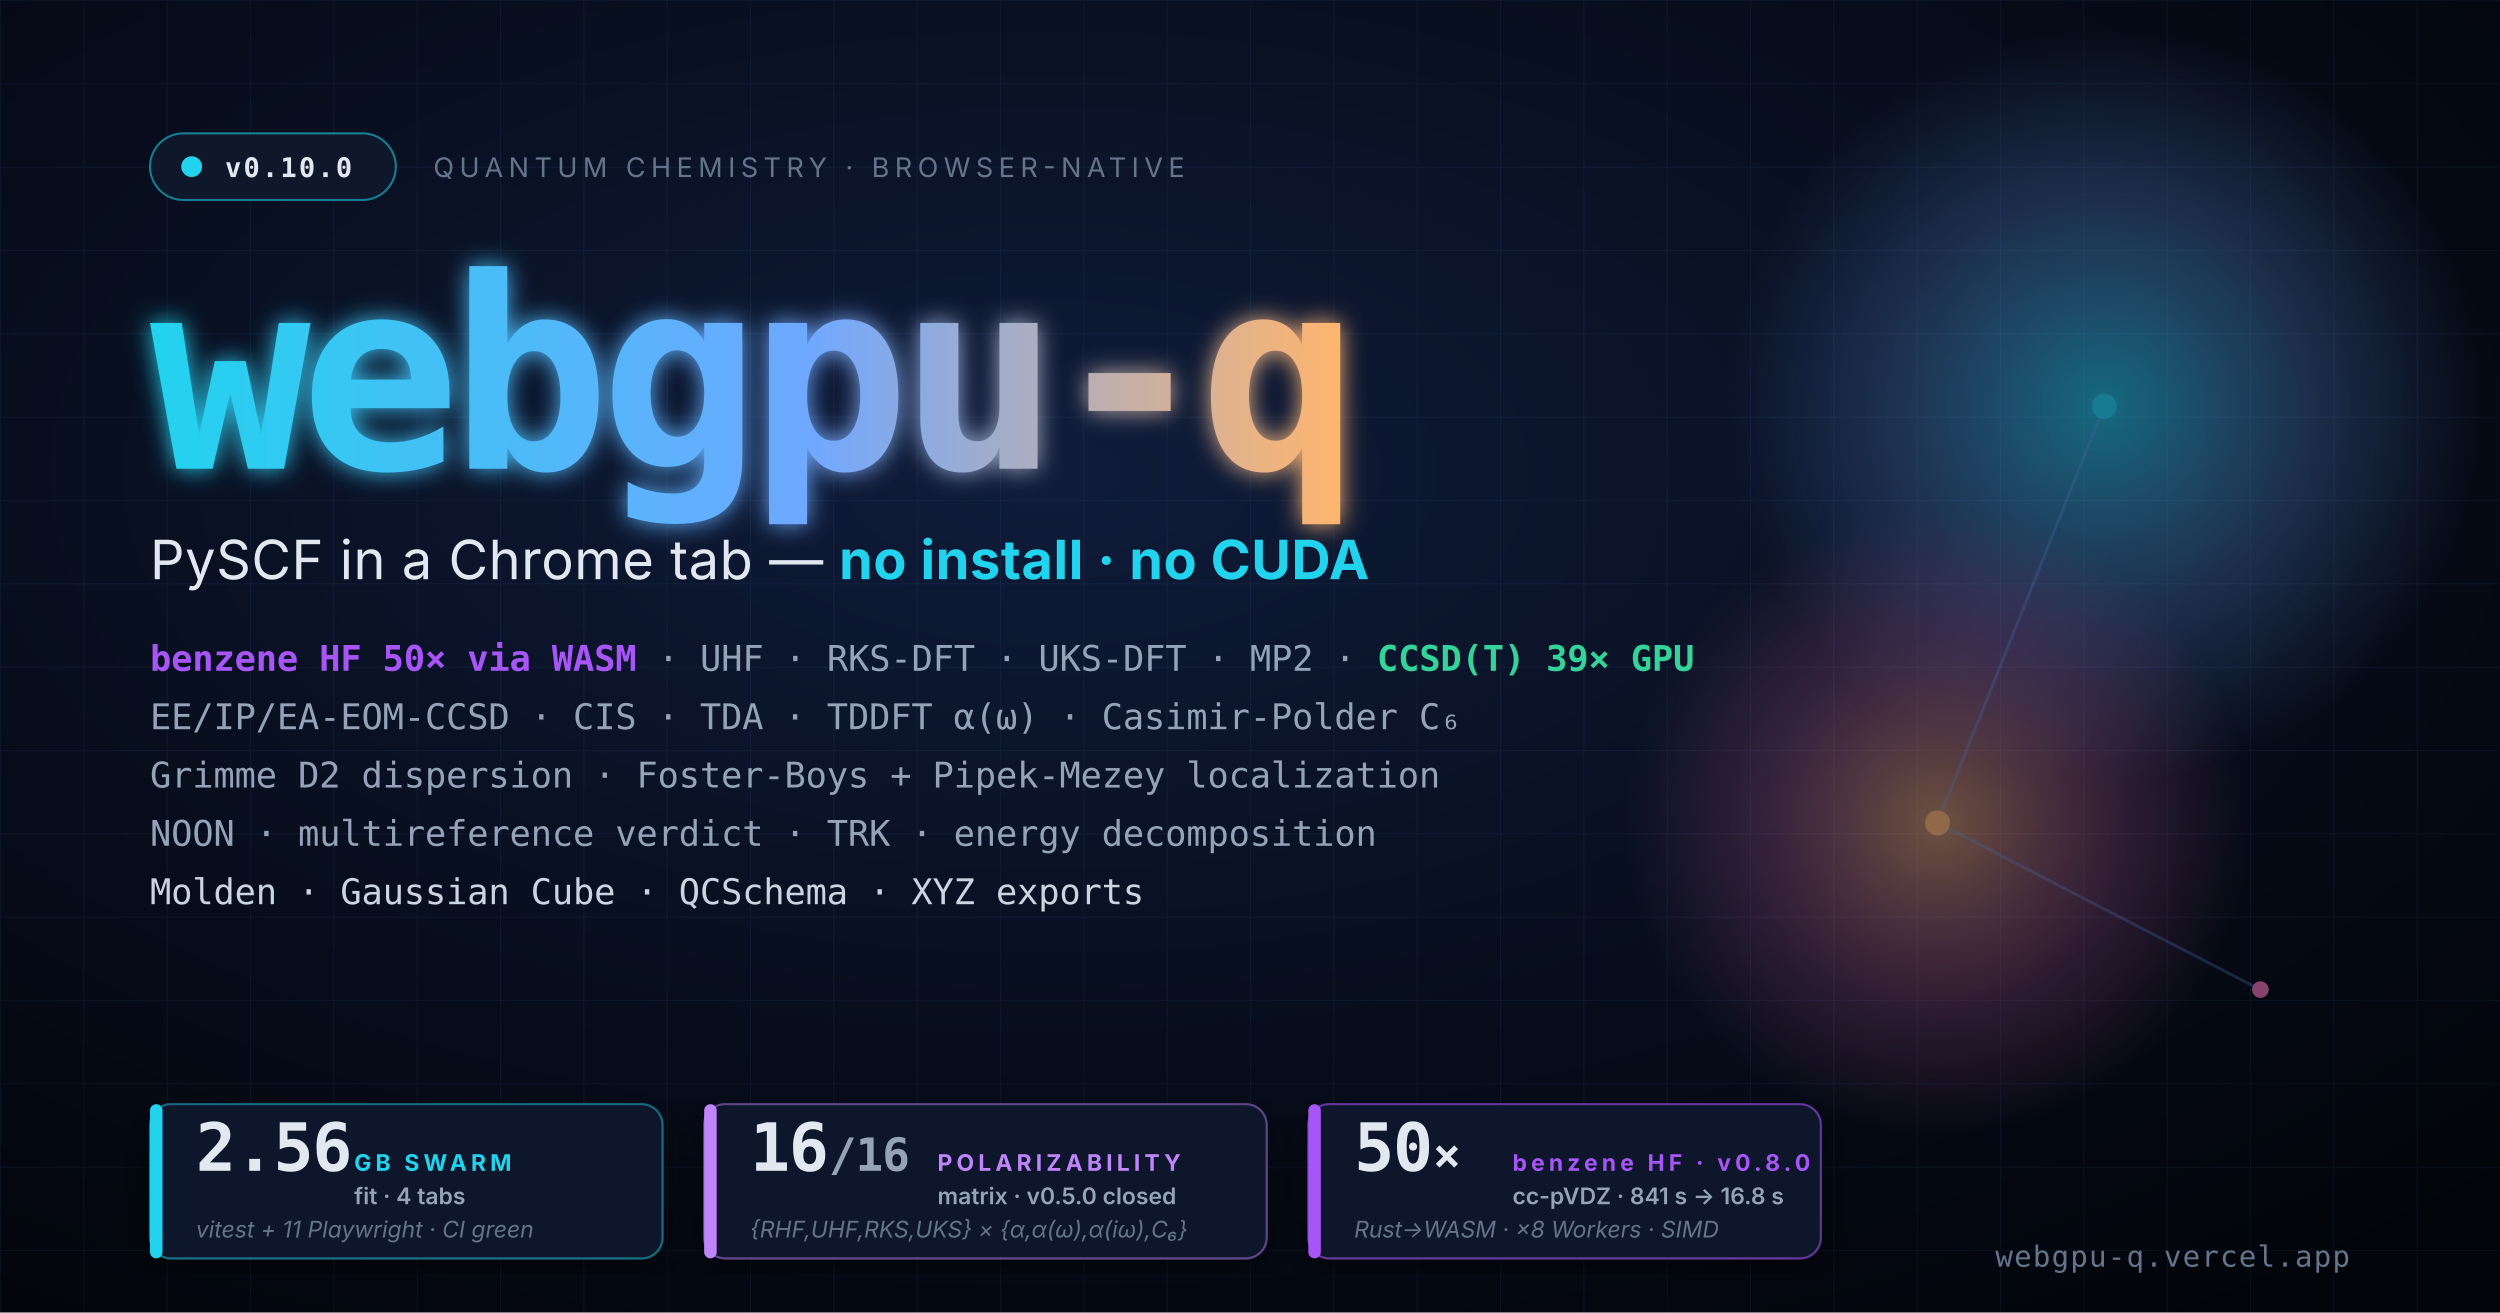
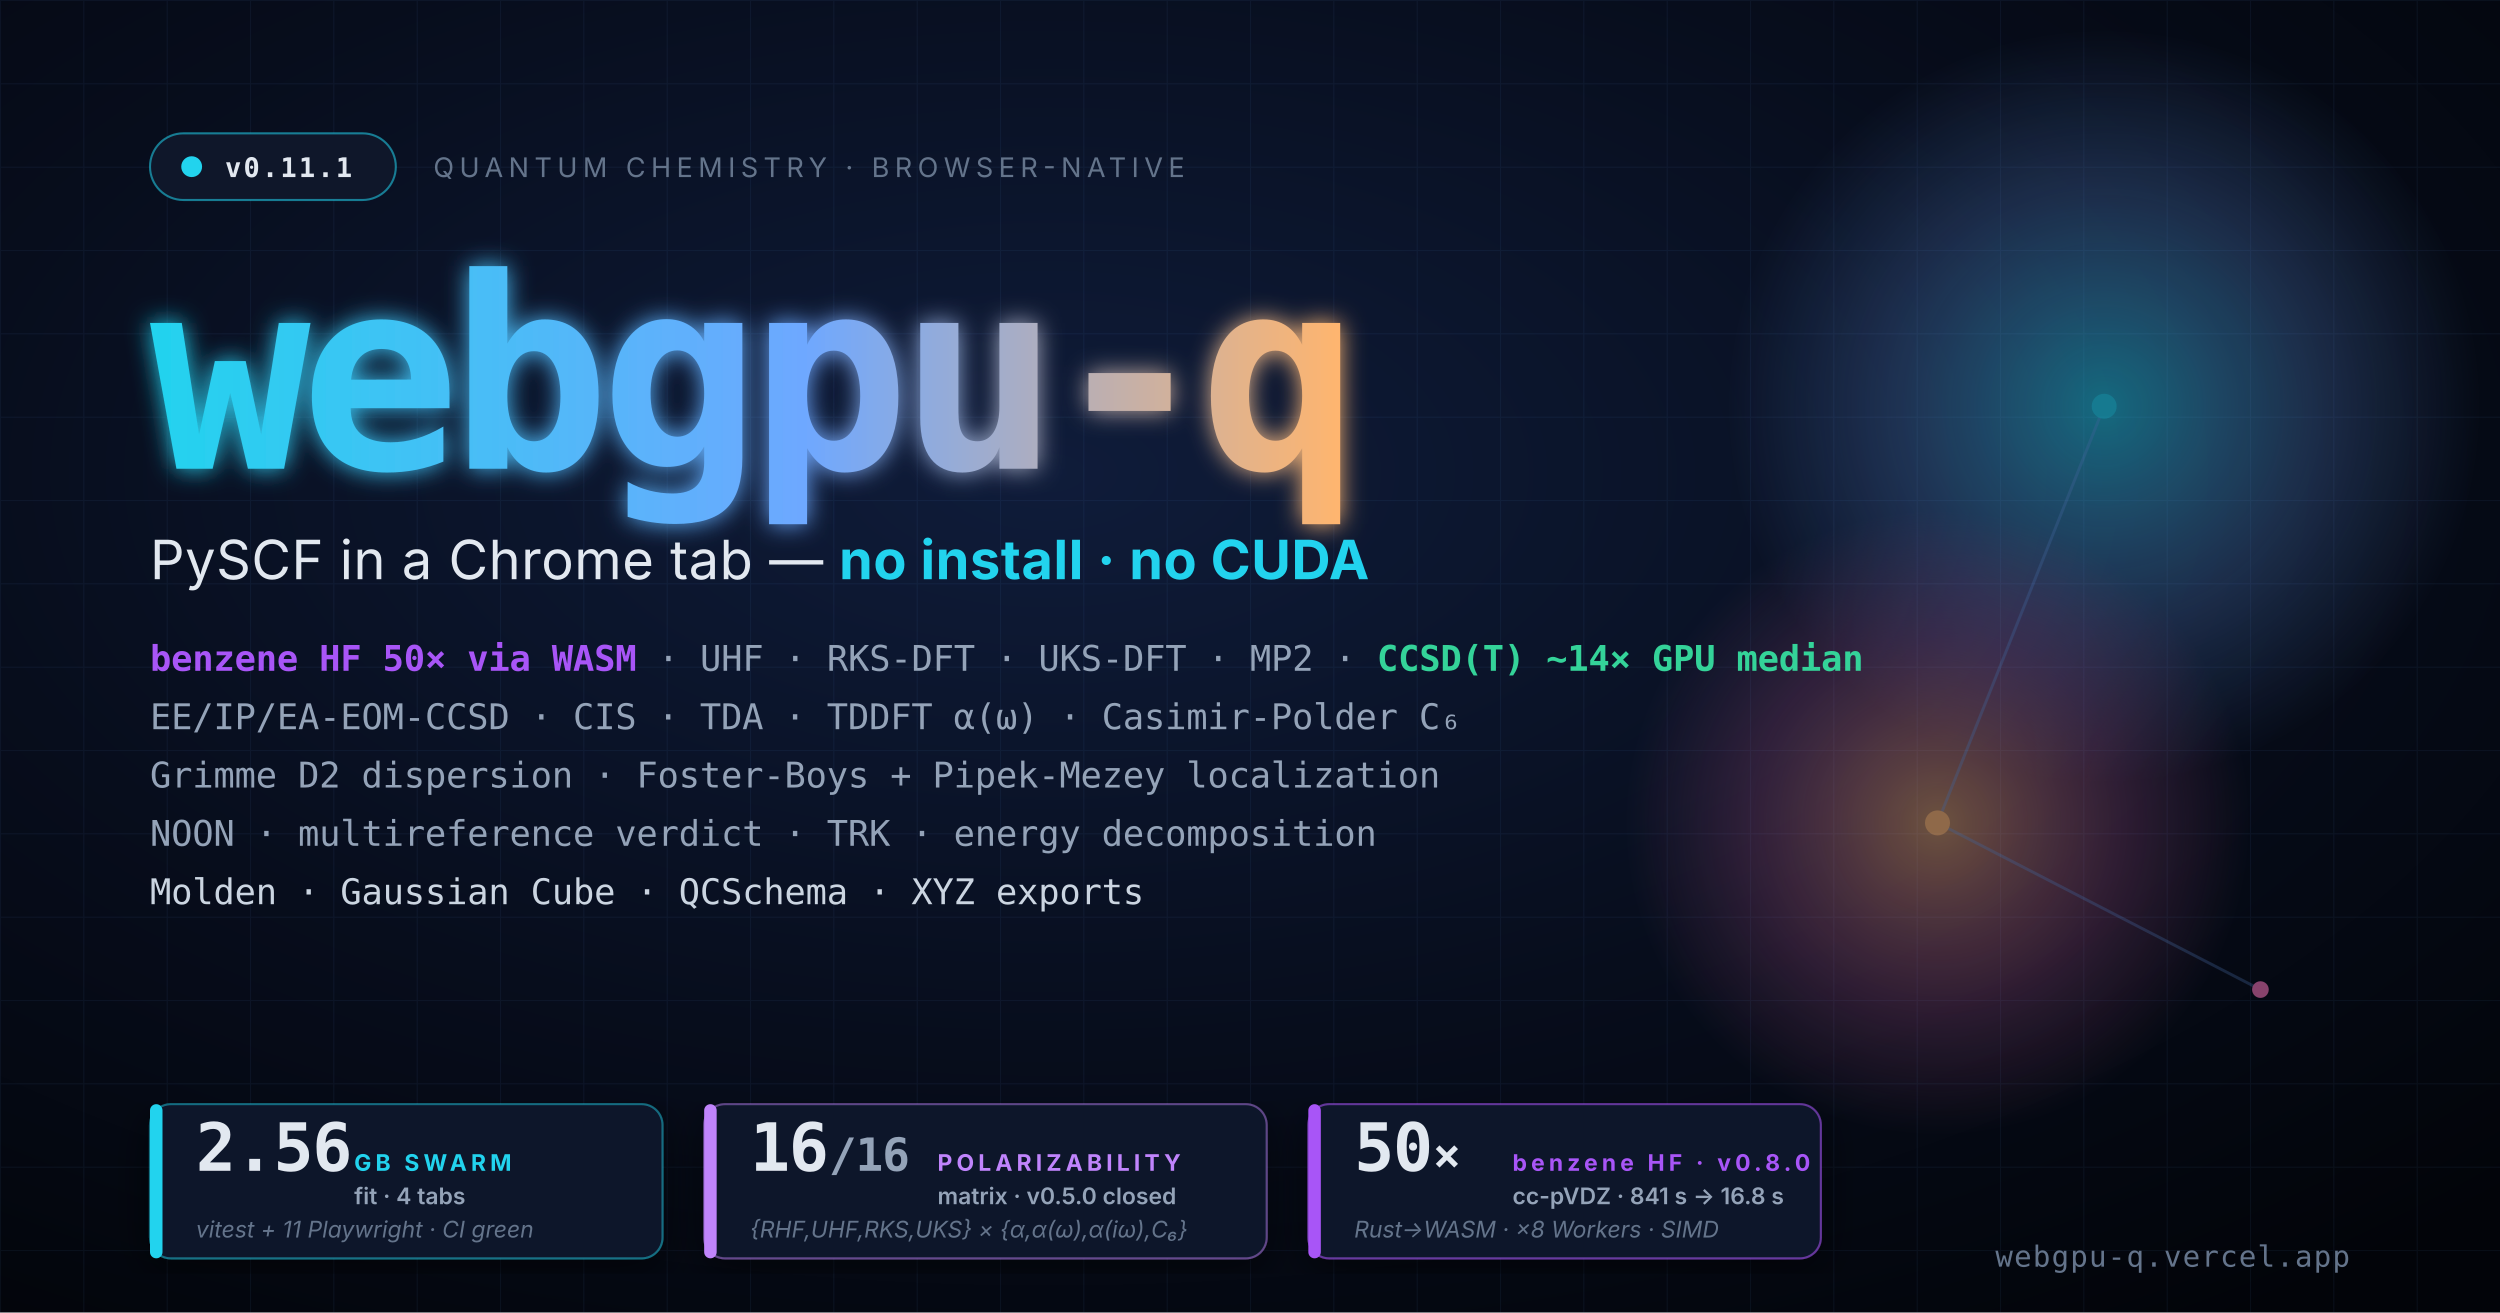
- <svg xmlns="http://www.w3.org/2000/svg" viewBox="0 0 1200 630" width="1200" height="630" role="img" aria-label="webgpu-q v0.10.0 — quantum chemistry in a browser tab. WASM hot-path stack: benzene cc-pVDZ HF SCF in 17 s (50x over the TS baseline). Aux-basis DF with pivoted Cholesky unlocks arbitrary organic molecules at sub-mHa accuracy. HF, UHF, RKS/UKS-DFT, MP2, CCSD(T) on GPU 39x, EE/IP-EOM-CCSD PySCF-ported.">
+ <svg xmlns="http://www.w3.org/2000/svg" viewBox="0 0 1200 630" width="1200" height="630" role="img" aria-label="webgpu-q v0.11.1 — quantum chemistry in a browser tab. WASM hot-path stack: benzene cc-pVDZ HF SCF in 17 s (50x over the TS baseline). Aux-basis DF with pivoted Cholesky unlocks arbitrary organic molecules at sub-mHa accuracy. HF, UHF, RKS/UKS-DFT, MP2, CCSD(T) on GPU ~14x median (noisy), EE/IP-EOM-CCSD PySCF-ported.">
  <defs>
    <radialGradient id="bg" cx="42%" cy="36%" r="80%">
      <stop offset="0%" stop-color="#0f1c3a" />
      <stop offset="55%" stop-color="#070d1c" />
      <stop offset="100%" stop-color="#020409" />
    </radialGradient>
    <linearGradient id="titleGrad" x1="0" y1="0" x2="1" y2="0">
      <stop offset="0%" stop-color="#22d3ee" />
      <stop offset="55%" stop-color="#6ea8ff" />
      <stop offset="100%" stop-color="#ffb56e" />
    </linearGradient>
    <radialGradient id="orbital1" cx="50%" cy="50%" r="50%">
      <stop offset="0%" stop-color="#22d3ee" stop-opacity="0.85" />
      <stop offset="60%" stop-color="#6ea8ff" stop-opacity="0.35" />
      <stop offset="100%" stop-color="#6ea8ff" stop-opacity="0" />
    </radialGradient>
    <radialGradient id="orbital2" cx="50%" cy="50%" r="50%">
      <stop offset="0%" stop-color="#ffb56e" stop-opacity="0.75" />
      <stop offset="60%" stop-color="#f472b6" stop-opacity="0.30" />
      <stop offset="100%" stop-color="#f472b6" stop-opacity="0" />
    </radialGradient>
    <filter id="glow" x="-20%" y="-20%" width="140%" height="140%">
      <feGaussianBlur stdDeviation="6" result="blur" />
      <feMerge>
        <feMergeNode in="blur" />
        <feMergeNode in="SourceGraphic" />
      </feMerge>
    </filter>
    <filter id="cardShadow" x="-10%" y="-10%" width="120%" height="120%">
      <feDropShadow dx="0" dy="6" stdDeviation="10" flood-color="#000000" flood-opacity="0.55" />
    </filter>
    <pattern id="grid" x="0" y="0" width="40" height="40" patternUnits="userSpaceOnUse">
      <path d="M 40 0 L 0 0 0 40" fill="none" stroke="#6ea8ff" stroke-opacity="0.06" stroke-width="1" />
    </pattern>
  </defs>
  <rect width="1200" height="630" fill="url(#bg)" />
  <rect width="1200" height="630" fill="url(#grid)" />
  <g opacity="0.55">
    <circle cx="1010" cy="195" r="180" fill="url(#orbital1)" />
    <circle cx="930" cy="395" r="150" fill="url(#orbital2)" />
    <g stroke="#6ea8ff" stroke-width="1.4" fill="none" opacity="0.35">
      <line x1="1010" y1="195" x2="930" y2="395" />
      <line x1="930" y1="395" x2="1085" y2="475" />
    </g>
    <circle cx="1010" cy="195" r="6" fill="#22d3ee" />
    <circle cx="930" cy="395" r="6" fill="#ffb56e" />
    <circle cx="1085" cy="475" r="4" fill="#f472b6" />
  </g>
  <g transform="translate(72 64)">
    <rect x="0" y="0" width="118" height="32" rx="16" fill="#0f172a" stroke="#22d3ee" stroke-opacity="0.55" />
    <circle cx="20" cy="16" r="5" fill="#22d3ee" />
-     <text x="36" y="21" font-family="ui-monospace, 'SF Mono', Menlo, Consolas, monospace" font-size="13" font-weight="700" fill="#e2e8f0" letter-spacing="0.08em">v0.10.0</text>
+     <text x="36" y="21" font-family="ui-monospace, 'SF Mono', Menlo, Consolas, monospace" font-size="13" font-weight="700" fill="#e2e8f0" letter-spacing="0.08em">v0.11.1</text>
  </g>
  <text x="208" y="85" font-family="-apple-system, BlinkMacSystemFont, 'Segoe UI', system-ui, sans-serif" font-size="13" fill="#64748b" letter-spacing="0.2em">QUANTUM CHEMISTRY · BROWSER-NATIVE</text>
  <text x="72" y="225" font-family="ui-monospace, 'SF Mono', Menlo, Consolas, monospace" font-size="128" font-weight="800" fill="url(#titleGrad)" letter-spacing="-0.04em" filter="url(#glow)">webgpu-q</text>
  <text x="72" y="278" font-family="-apple-system, BlinkMacSystemFont, 'Segoe UI', system-ui, sans-serif" font-size="26" fill="#e2e8f0" letter-spacing="0.01em">PySCF in a Chrome tab — <tspan fill="#22d3ee" font-weight="700">no install · no CUDA</tspan>
  </text>
  <g transform="translate(72 322)">
    <text font-family="ui-monospace, 'SF Mono', Menlo, Consolas, monospace" font-size="17" fill="#94a3b8" letter-spacing="-0.005em">
      <tspan x="0" dy="0">
-         <tspan fill="#a855f7" font-weight="700">benzene HF 50× via WASM</tspan> · UHF · RKS-DFT · UKS-DFT · MP2 · <tspan fill="#34d399" font-weight="700">CCSD(T) 39× GPU</tspan>
+         <tspan fill="#a855f7" font-weight="700">benzene HF 50× via WASM</tspan> · UHF · RKS-DFT · UKS-DFT · MP2 · <tspan fill="#34d399" font-weight="700">CCSD(T) ~14× GPU median</tspan>
      </tspan>
      <tspan x="0" dy="28">EE/IP/EA-EOM-CCSD · CIS · TDA · TDDFT α(ω) · Casimir-Polder C₆</tspan>
      <tspan x="0" dy="28">Grimme D2 dispersion · Foster-Boys + Pipek-Mezey localization</tspan>
      <tspan x="0" dy="28">NOON · multireference verdict · TRK · energy decomposition</tspan>
      <tspan x="0" dy="28" fill="#cbd5e1">Molden · Gaussian Cube · QCSchema · XYZ exports</tspan>
    </text>
  </g>
  <g transform="translate(72 530)">
    <g transform="translate(0 0)">
      <rect width="246" height="74" rx="10" fill="#0f172a" stroke="#22d3ee" stroke-opacity="0.45" filter="url(#cardShadow)" />
      <rect x="0" y="0" width="6" height="74" rx="3" fill="#22d3ee" />
      <text x="22" y="32" font-family="ui-monospace, 'SF Mono', Menlo, monospace" font-size="32" font-weight="800" fill="#e2e8f0" letter-spacing="-0.02em">2.56</text>
      <text x="98" y="32" font-family="-apple-system, system-ui, sans-serif" font-size="11" font-weight="700" fill="#22d3ee" letter-spacing="0.18em">GB SWARM</text>
      <text x="98" y="48" font-family="-apple-system, system-ui, sans-serif" font-size="11" font-weight="600" fill="#94a3b8">fit · 4 tabs</text>
      <text x="22" y="64" font-family="-apple-system, system-ui, sans-serif" font-size="11" fill="#64748b" font-style="italic">vitest + 11 Playwright · CI green</text>
    </g>
    <g transform="translate(266 0)">
      <rect width="270" height="74" rx="10" fill="#0f172a" stroke="#c084fc" stroke-opacity="0.45" filter="url(#cardShadow)" />
      <rect x="0" y="0" width="6" height="74" rx="3" fill="#c084fc" />
      <text x="22" y="32" font-family="ui-monospace, 'SF Mono', Menlo, monospace" font-size="32" font-weight="800" fill="#e2e8f0" letter-spacing="-0.02em">16<tspan font-size="22" fill="#94a3b8">/16</tspan>
      </text>
      <text x="112" y="32" font-family="-apple-system, system-ui, sans-serif" font-size="11" font-weight="700" fill="#c084fc" letter-spacing="0.18em">POLARIZABILITY</text>
      <text x="112" y="48" font-family="-apple-system, system-ui, sans-serif" font-size="11" font-weight="600" fill="#94a3b8">matrix · v0.5.0 closed</text>
      <text x="22" y="64" font-family="-apple-system, system-ui, sans-serif" font-size="11" fill="#64748b" font-style="italic">{RHF,UHF,RKS,UKS} × {α,α(ω),α(iω),C₆}</text>
    </g>
    <g transform="translate(556 0)">
      <rect width="246" height="74" rx="10" fill="#0f172a" stroke="#a855f7" stroke-opacity="0.55" filter="url(#cardShadow)" />
      <rect x="0" y="0" width="6" height="74" rx="3" fill="#a855f7" />
      <text x="22" y="32" font-family="ui-monospace, 'SF Mono', Menlo, monospace" font-size="32" font-weight="800" fill="#e2e8f0" letter-spacing="-0.02em">50<tspan font-size="22">×</tspan>
      </text>
      <text x="98" y="32" font-family="-apple-system, system-ui, sans-serif" font-size="11" font-weight="700" fill="#a855f7" letter-spacing="0.18em">benzene HF · v0.8.0</text>
      <text x="98" y="48" font-family="-apple-system, system-ui, sans-serif" font-size="11" font-weight="600" fill="#94a3b8">cc-pVDZ · 841 s → 16.8 s</text>
      <text x="22" y="64" font-family="-apple-system, system-ui, sans-serif" font-size="11" fill="#64748b" font-style="italic">Rust→WASM · ×8 Workers · SIMD</text>
    </g>
  </g>
  <text x="1128" y="608" font-family="ui-monospace, 'SF Mono', Menlo, monospace" font-size="14" fill="#64748b" text-anchor="end" letter-spacing="0.04em">webgpu-q.vercel.app</text>
</svg>
